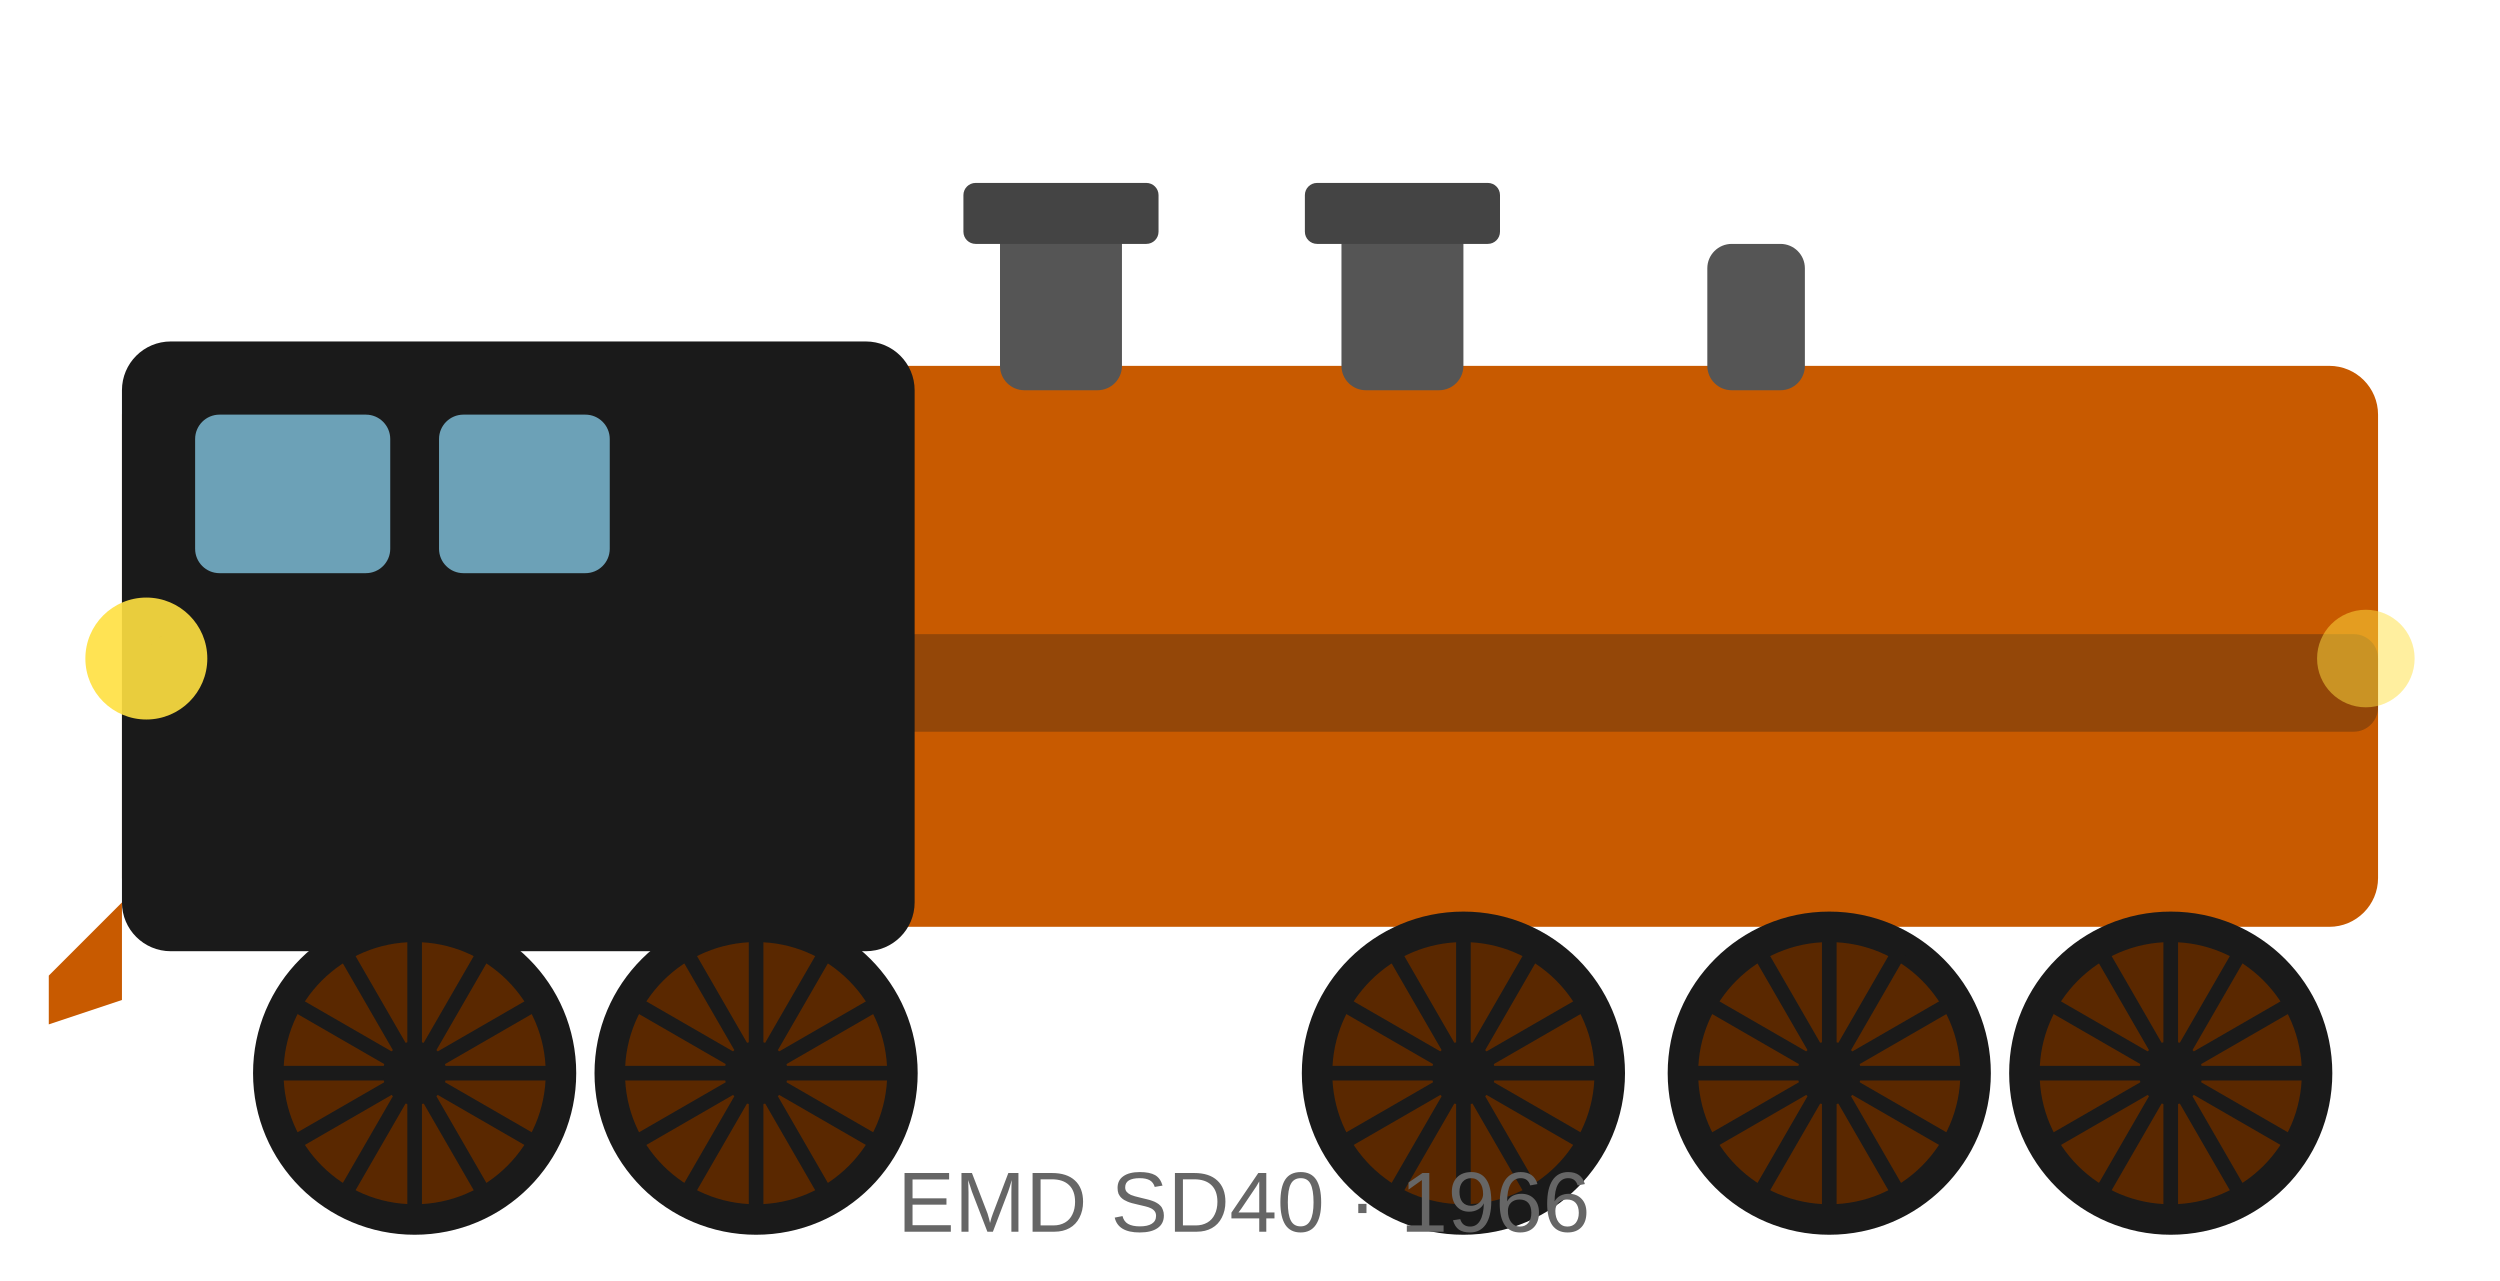
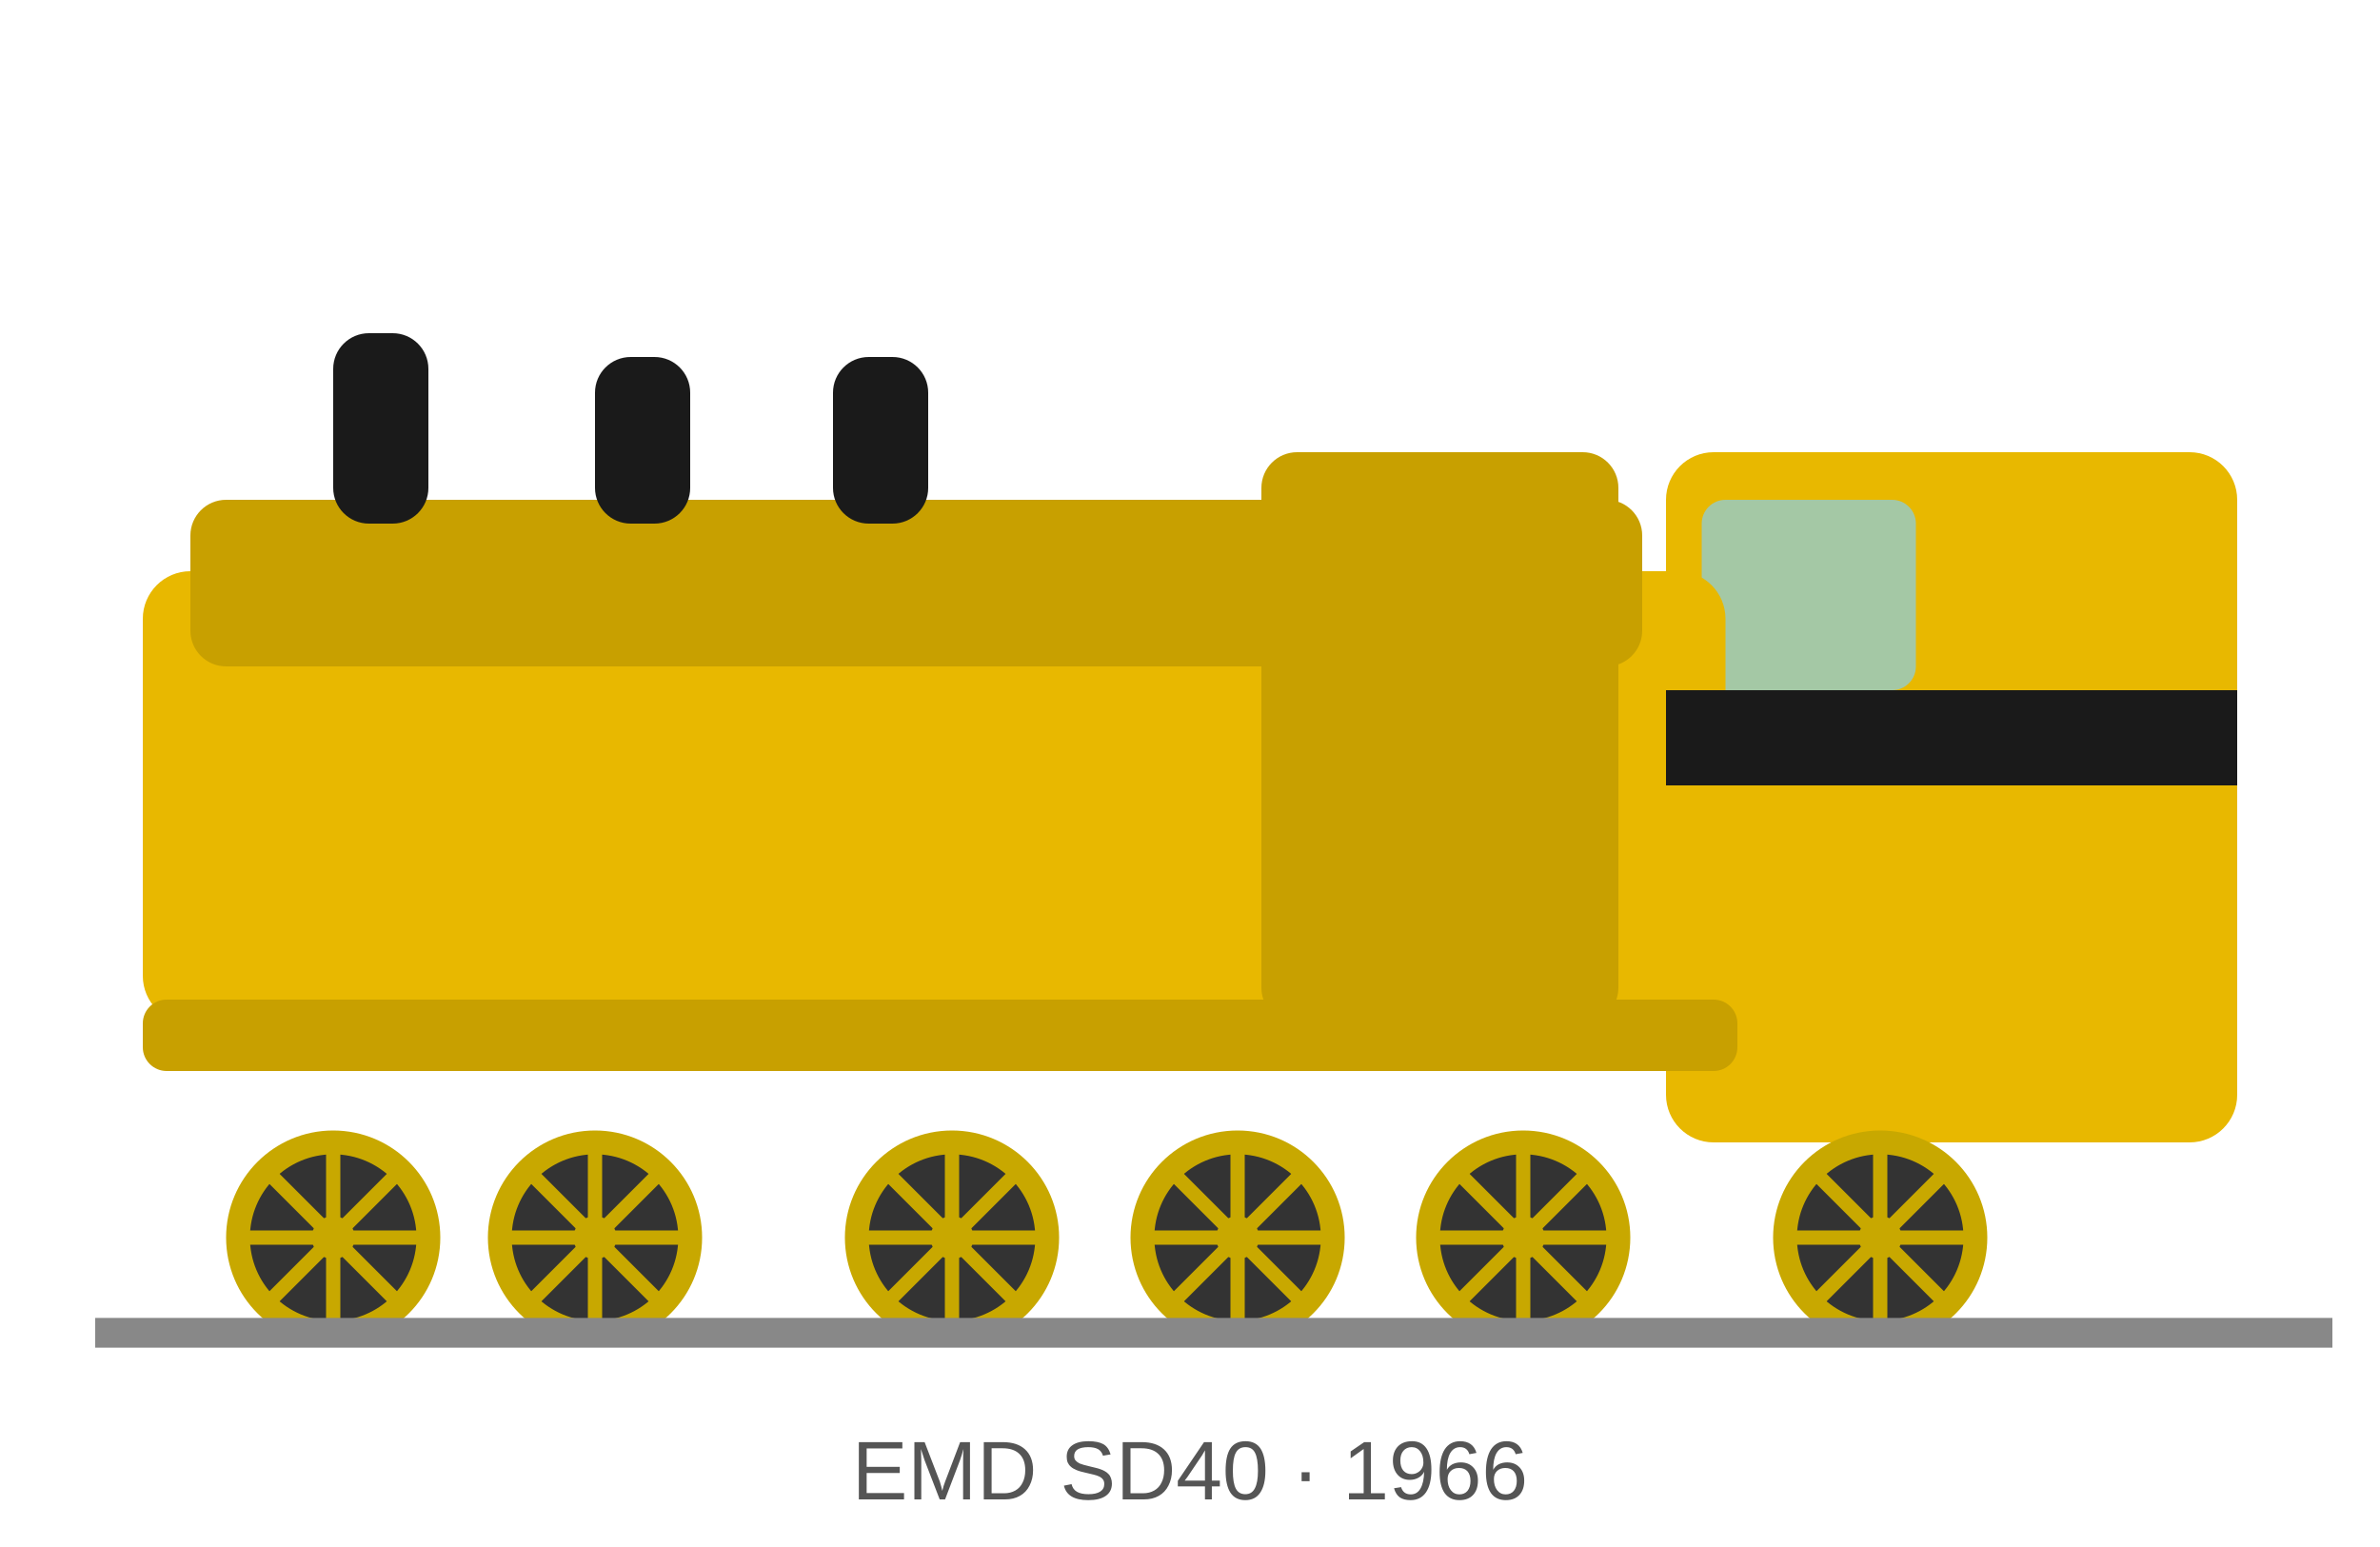
- <svg xmlns="http://www.w3.org/2000/svg" viewBox="0 0 205 105" width="205" height="105">
-   <rect x="10" y="30" width="185" height="46" rx="4" fill="#C85A00" />
-   <rect x="10" y="28" width="65" height="50" rx="4" fill="#1A1A1A" />
-   <rect x="16" y="34" width="16" height="13" rx="2" fill="#87CEEB" opacity="0.75" />
-   <rect x="36" y="34" width="14" height="13" rx="2" fill="#87CEEB" opacity="0.75" />
-   <rect x="82" y="18" width="10" height="14" rx="2" fill="#555" />
-   <rect x="79" y="15" width="16" height="5" rx="1" fill="#444" />
-   <rect x="110" y="18" width="10" height="14" rx="2" fill="#555" />
-   <rect x="107" y="15" width="16" height="5" rx="1" fill="#444" />
-   <rect x="140" y="20" width="8" height="12" rx="2" fill="#555" />
-   <rect x="12" y="52" width="183" height="8" rx="2" fill="#1A1A1A" opacity="0.3" />
-   <circle cx="12" cy="54" r="5" fill="#FFE040" opacity="0.9" />
-   <circle cx="194" cy="54" r="4" fill="#FFE040" opacity="0.5" />
-   <path d="M10,74 L4,80 L4,84 L10,82Z" fill="#C85A00" />
-   <circle cx="34" cy="88" r="12" fill="#5A2800" stroke="#1A1A1A" stroke-width="2.5" />
-   <line x1="46.0" y1="88.0" x2="22.0" y2="88.0" stroke="#1A1A1A" stroke-width="1.2" />
-   <line x1="44.4" y1="94.0" x2="23.6" y2="82.0" stroke="#1A1A1A" stroke-width="1.2" />
-   <line x1="40.0" y1="98.4" x2="28.0" y2="77.6" stroke="#1A1A1A" stroke-width="1.2" />
-   <line x1="34.0" y1="100.0" x2="34.0" y2="76.0" stroke="#1A1A1A" stroke-width="1.2" />
-   <line x1="28.0" y1="98.4" x2="40.0" y2="77.6" stroke="#1A1A1A" stroke-width="1.2" />
-   <line x1="23.6" y1="94.0" x2="44.4" y2="82.0" stroke="#1A1A1A" stroke-width="1.2" />
-   <circle cx="34" cy="88" r="2.6" fill="#1A1A1A" />
-   <circle cx="62" cy="88" r="12" fill="#5A2800" stroke="#1A1A1A" stroke-width="2.5" />
-   <line x1="74.0" y1="88.0" x2="50.0" y2="88.0" stroke="#1A1A1A" stroke-width="1.2" />
-   <line x1="72.4" y1="94.0" x2="51.6" y2="82.0" stroke="#1A1A1A" stroke-width="1.2" />
-   <line x1="68.0" y1="98.4" x2="56.0" y2="77.6" stroke="#1A1A1A" stroke-width="1.2" />
-   <line x1="62.0" y1="100.0" x2="62.0" y2="76.0" stroke="#1A1A1A" stroke-width="1.2" />
-   <line x1="56.0" y1="98.4" x2="68.0" y2="77.6" stroke="#1A1A1A" stroke-width="1.2" />
-   <line x1="51.6" y1="94.0" x2="72.4" y2="82.0" stroke="#1A1A1A" stroke-width="1.2" />
-   <circle cx="62" cy="88" r="2.6" fill="#1A1A1A" />
-   <circle cx="120" cy="88" r="12" fill="#5A2800" stroke="#1A1A1A" stroke-width="2.5" />
-   <line x1="132.0" y1="88.0" x2="108.0" y2="88.0" stroke="#1A1A1A" stroke-width="1.2" />
-   <line x1="130.4" y1="94.0" x2="109.6" y2="82.0" stroke="#1A1A1A" stroke-width="1.2" />
-   <line x1="126.0" y1="98.4" x2="114.0" y2="77.6" stroke="#1A1A1A" stroke-width="1.2" />
-   <line x1="120.0" y1="100.0" x2="120.0" y2="76.0" stroke="#1A1A1A" stroke-width="1.2" />
-   <line x1="114.0" y1="98.4" x2="126.0" y2="77.6" stroke="#1A1A1A" stroke-width="1.2" />
-   <line x1="109.6" y1="94.0" x2="130.4" y2="82.0" stroke="#1A1A1A" stroke-width="1.2" />
-   <circle cx="120" cy="88" r="2.6" fill="#1A1A1A" />
-   <circle cx="150" cy="88" r="12" fill="#5A2800" stroke="#1A1A1A" stroke-width="2.5" />
-   <line x1="162.0" y1="88.0" x2="138.0" y2="88.0" stroke="#1A1A1A" stroke-width="1.2" />
-   <line x1="160.4" y1="94.0" x2="139.6" y2="82.0" stroke="#1A1A1A" stroke-width="1.2" />
-   <line x1="156.0" y1="98.4" x2="144.0" y2="77.6" stroke="#1A1A1A" stroke-width="1.2" />
-   <line x1="150.0" y1="100.0" x2="150.0" y2="76.0" stroke="#1A1A1A" stroke-width="1.2" />
-   <line x1="144.0" y1="98.4" x2="156.0" y2="77.6" stroke="#1A1A1A" stroke-width="1.2" />
-   <line x1="139.6" y1="94.0" x2="160.4" y2="82.0" stroke="#1A1A1A" stroke-width="1.2" />
-   <circle cx="150" cy="88" r="2.6" fill="#1A1A1A" />
-   <circle cx="178" cy="88" r="12" fill="#5A2800" stroke="#1A1A1A" stroke-width="2.5" />
-   <line x1="190.0" y1="88.0" x2="166.0" y2="88.0" stroke="#1A1A1A" stroke-width="1.2" />
-   <line x1="188.4" y1="94.0" x2="167.6" y2="82.0" stroke="#1A1A1A" stroke-width="1.2" />
-   <line x1="184.0" y1="98.4" x2="172.0" y2="77.6" stroke="#1A1A1A" stroke-width="1.2" />
-   <line x1="178.0" y1="100.0" x2="178.0" y2="76.0" stroke="#1A1A1A" stroke-width="1.2" />
-   <line x1="172.0" y1="98.4" x2="184.0" y2="77.6" stroke="#1A1A1A" stroke-width="1.2" />
-   <line x1="167.6" y1="94.0" x2="188.4" y2="82.0" stroke="#1A1A1A" stroke-width="1.2" />
-   <circle cx="178" cy="88" r="2.6" fill="#1A1A1A" />
-   <text x="102" y="101" font-family="Arial,sans-serif" font-size="7" fill="#666" text-anchor="middle">EMD SD40 · 1966</text>
+ <svg xmlns="http://www.w3.org/2000/svg" viewBox="0 0 200 130" width="200" height="130">
+   <rect x="140" y="38" width="48" height="58" rx="4" fill="#E8B800" />
+   <rect x="143" y="42" width="18" height="16" rx="2" fill="#87CEEB" opacity="0.7" />
+   <rect x="12" y="48" width="133" height="38" rx="4" fill="#E8B800" />
+   <rect x="16" y="42" width="122" height="14" rx="3" fill="#C8A000" />
+   <rect x="28" y="28" width="8" height="16" rx="3" fill="#1a1a1a" />
+   <rect x="50" y="30" width="8" height="14" rx="3" fill="#1a1a1a" />
+   <rect x="70" y="30" width="8" height="14" rx="3" fill="#1a1a1a" />
+   <rect x="140" y="58" width="48" height="8" fill="#1a1a1a" />
+   <rect x="106" y="38" width="30" height="48" rx="3" fill="#C8A000" />
+   <rect x="12" y="84" width="134" height="6" rx="2" fill="#C8A000" />
+   <circle cx="28" cy="104" r="8" fill="#333" stroke="#C8A800" stroke-width="2" />
+   <line x1="36.0" y1="104.0" x2="20.0" y2="104.0" stroke="#C8A800" stroke-width="1.2" />
+   <line x1="33.7" y1="109.7" x2="22.3" y2="98.3" stroke="#C8A800" stroke-width="1.2" />
+   <line x1="28.0" y1="112.0" x2="28.0" y2="96.0" stroke="#C8A800" stroke-width="1.2" />
+   <line x1="22.3" y1="109.7" x2="33.7" y2="98.3" stroke="#C8A800" stroke-width="1.2" />
+   <circle cx="28" cy="104" r="1.8" fill="#C8A800" />
+   <circle cx="50" cy="104" r="8" fill="#333" stroke="#C8A800" stroke-width="2" />
+   <line x1="58.0" y1="104.0" x2="42.0" y2="104.0" stroke="#C8A800" stroke-width="1.2" />
+   <line x1="55.7" y1="109.7" x2="44.3" y2="98.3" stroke="#C8A800" stroke-width="1.2" />
+   <line x1="50.0" y1="112.0" x2="50.0" y2="96.0" stroke="#C8A800" stroke-width="1.2" />
+   <line x1="44.3" y1="109.7" x2="55.7" y2="98.3" stroke="#C8A800" stroke-width="1.2" />
+   <circle cx="50" cy="104" r="1.8" fill="#C8A800" />
+   <circle cx="80" cy="104" r="8" fill="#333" stroke="#C8A800" stroke-width="2" />
+   <line x1="88.0" y1="104.0" x2="72.0" y2="104.0" stroke="#C8A800" stroke-width="1.2" />
+   <line x1="85.7" y1="109.7" x2="74.3" y2="98.3" stroke="#C8A800" stroke-width="1.2" />
+   <line x1="80.0" y1="112.0" x2="80.0" y2="96.0" stroke="#C8A800" stroke-width="1.2" />
+   <line x1="74.3" y1="109.7" x2="85.7" y2="98.3" stroke="#C8A800" stroke-width="1.2" />
+   <circle cx="80" cy="104" r="1.8" fill="#C8A800" />
+   <circle cx="104" cy="104" r="8" fill="#333" stroke="#C8A800" stroke-width="2" />
+   <line x1="112.0" y1="104.0" x2="96.0" y2="104.0" stroke="#C8A800" stroke-width="1.2" />
+   <line x1="109.7" y1="109.7" x2="98.3" y2="98.3" stroke="#C8A800" stroke-width="1.2" />
+   <line x1="104.0" y1="112.0" x2="104.0" y2="96.0" stroke="#C8A800" stroke-width="1.2" />
+   <line x1="98.3" y1="109.7" x2="109.7" y2="98.3" stroke="#C8A800" stroke-width="1.2" />
+   <circle cx="104" cy="104" r="1.8" fill="#C8A800" />
+   <circle cx="128" cy="104" r="8" fill="#333" stroke="#C8A800" stroke-width="2" />
+   <line x1="136.0" y1="104.0" x2="120.0" y2="104.0" stroke="#C8A800" stroke-width="1.2" />
+   <line x1="133.7" y1="109.7" x2="122.3" y2="98.3" stroke="#C8A800" stroke-width="1.2" />
+   <line x1="128.0" y1="112.0" x2="128.0" y2="96.0" stroke="#C8A800" stroke-width="1.2" />
+   <line x1="122.3" y1="109.7" x2="133.7" y2="98.3" stroke="#C8A800" stroke-width="1.2" />
+   <circle cx="128" cy="104" r="1.8" fill="#C8A800" />
+   <circle cx="158" cy="104" r="8" fill="#333" stroke="#C8A800" stroke-width="2" />
+   <line x1="166.0" y1="104.0" x2="150.0" y2="104.0" stroke="#C8A800" stroke-width="1.2" />
+   <line x1="163.7" y1="109.7" x2="152.3" y2="98.3" stroke="#C8A800" stroke-width="1.2" />
+   <line x1="158.0" y1="112.0" x2="158.0" y2="96.0" stroke="#C8A800" stroke-width="1.2" />
+   <line x1="152.3" y1="109.7" x2="163.7" y2="98.3" stroke="#C8A800" stroke-width="1.2" />
+   <circle cx="158" cy="104" r="1.8" fill="#C8A800" />
+   <line x1="8" y1="112" x2="196" y2="112" stroke="#888" stroke-width="2.5" />
+   <text x="100" y="126" font-family="Arial,sans-serif" font-size="7" fill="#555" text-anchor="middle">EMD SD40 · 1966</text>
</svg>
